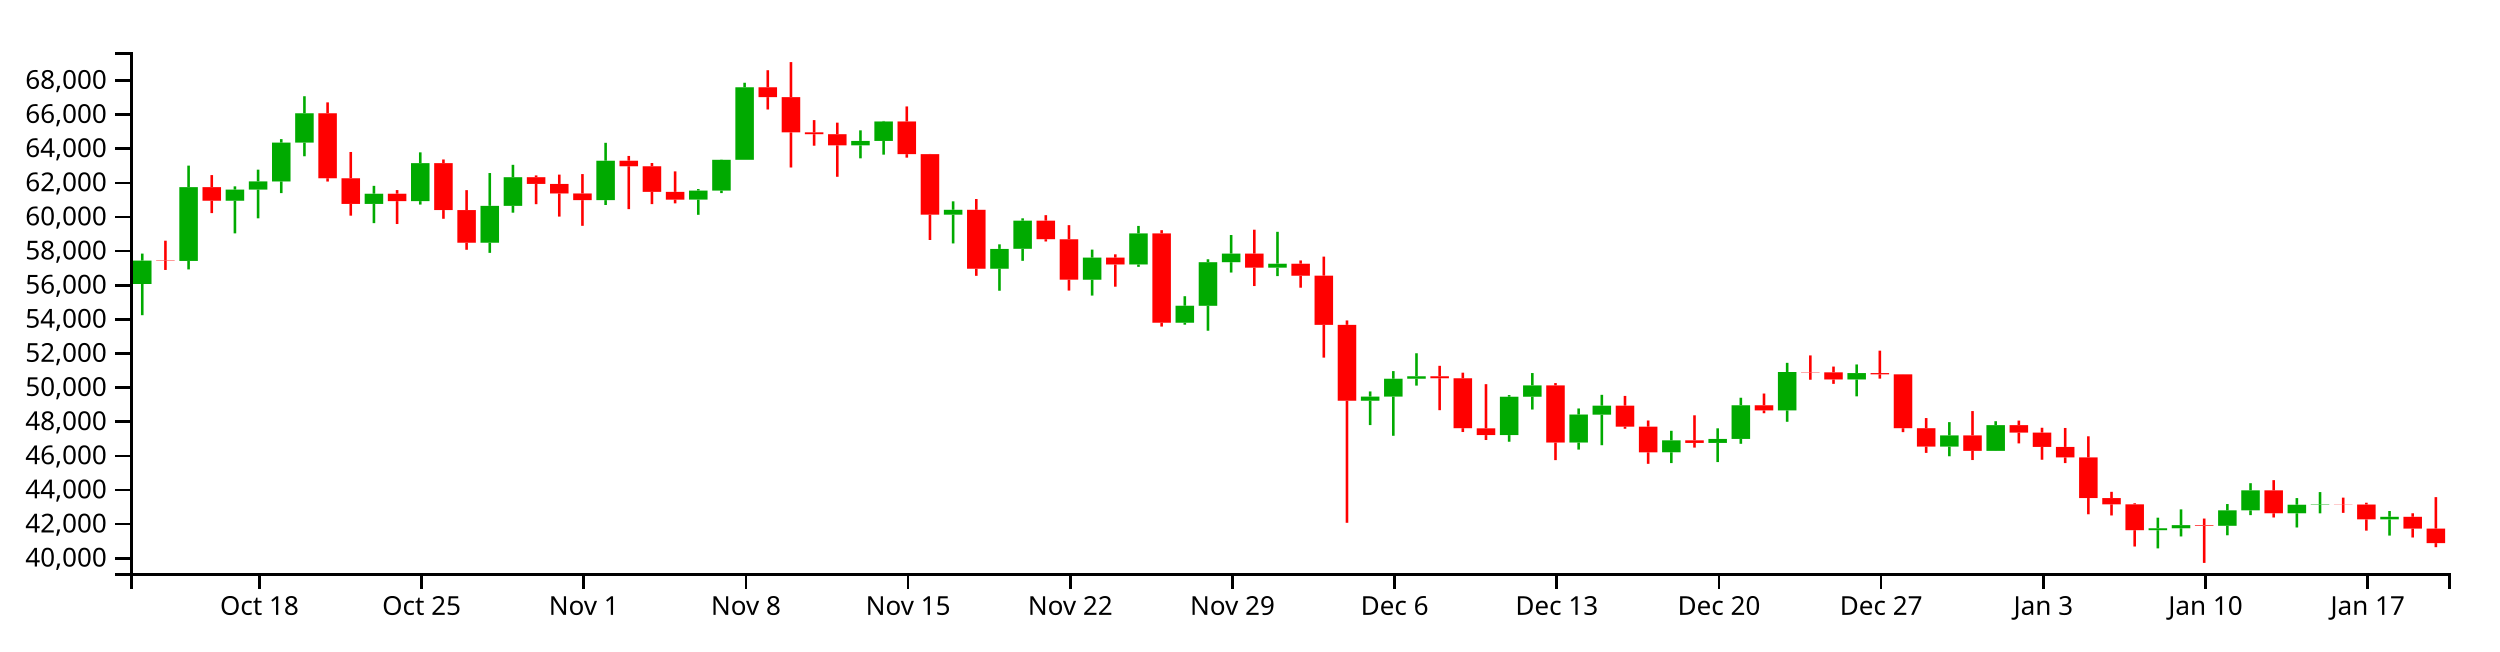
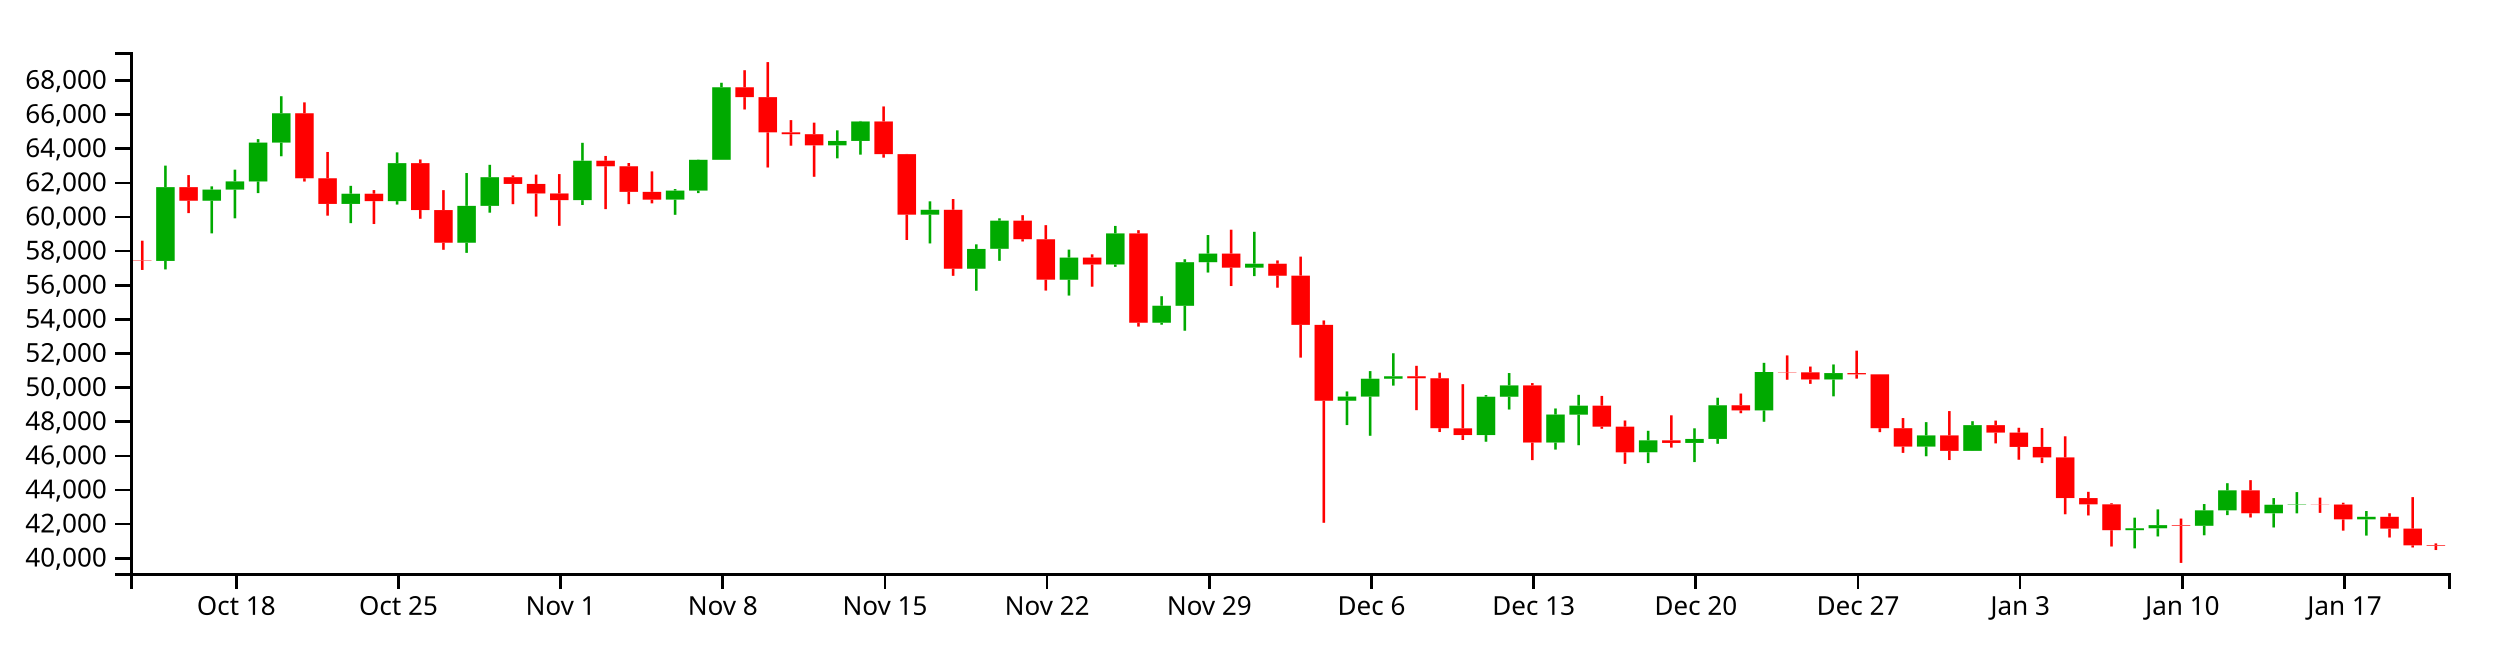
<svg xmlns="http://www.w3.org/2000/svg" version="1.1" width="960" height="250">
  <g transform="translate(50,20)">
    <style>.axis path,.axis line{fill:none;stroke:#000;shape-rendering:crispEdges;}path.candle{stroke:#000000;}path.candle.body{stroke-width:0;}path.candle.up{fill:#00AA00;stroke:#00AA00;}path.candle.down{fill:#FF0000;stroke:#FF0000;}</style>
    <g class="candlestick">
      <g class="data">
-         <path class="candle body up" d="M 1.068 89.045 l 7.117 0 L 8.185 80.068 l -7.117 0 L 1.068 89.045 M 18.86 80.193 l 7.117 0 L 25.978 51.858 l -7.117 0 L 18.86 80.193 M 36.653 57.079 l 7.117 0 L 43.77 52.802 l -7.117 0 L 36.653 57.079 M 45.55 52.802 l 7.117 0 L 52.667 49.647 l -7.117 0 L 45.55 52.802 M 54.446 49.675 l 7.117 0 L 61.563 34.769 l -7.117 0 L 54.446 49.675 M 63.343 34.769 l 7.117 0 L 70.46 23.494 l -7.117 0 L 63.343 34.769 M 90.032 58.307 l 7.117 0 L 97.149 54.385 l -7.117 0 L 90.032 58.307 M 107.825 57.232 l 7.117 0 L 114.942 42.643 l -7.117 0 L 107.825 57.232 M 134.514 73.212 l 7.117 0 L 141.631 59.043 l -7.117 0 L 134.514 73.212 M 143.411 59.043 l 7.117 0 L 150.528 48.049 l -7.117 0 L 143.411 59.043 M 178.996 56.846 l 7.117 0 L 186.114 41.718 l -7.117 0 L 178.996 56.846 M 214.582 56.656 l 7.117 0 L 221.699 53.18 l -7.117 0 L 214.582 56.656 M 223.479 53.18 l 7.117 0 L 230.596 41.367 l -7.117 0 L 223.479 53.18 M 232.375 41.367 l 7.117 0 L 239.492 13.505 l -7.117 0 L 232.375 41.367 M 276.857 35.806 l 7.117 0 L 283.974 34.117 l -7.117 0 L 276.857 35.806 M 285.754 34.117 l 7.117 0 L 292.871 26.654 l -7.117 0 L 285.754 34.117 M 312.443 62.43 l 7.117 0 L 319.56 60.556 l -7.117 0 L 312.443 62.43 M 330.236 83.183 l 7.117 0 L 337.353 75.578 l -7.117 0 L 330.236 83.183 M 339.132 75.546 l 7.117 0 L 346.25 64.733 l -7.117 0 L 339.132 75.546 M 365.822 87.427 l 7.117 0 L 372.939 78.926 l -7.117 0 L 365.822 87.427 M 383.615 81.567 l 7.117 0 L 390.732 69.628 l -7.117 0 L 383.615 81.567 M 401.407 103.94 l 7.117 0 L 408.525 97.405 l -7.117 0 L 401.407 103.94 M 410.304 97.435 l 7.117 0 L 417.421 80.672 l -7.117 0 L 410.304 97.435 M 419.2 80.672 l 7.117 0 L 426.317 77.387 l -7.117 0 L 419.2 80.672 M 436.993 82.797 l 7.117 0 L 444.11 81.267 l -7.117 0 L 436.993 82.797 M 472.579 133.892 l 7.117 0 L 479.696 132.294 l -7.117 0 L 472.579 133.892 M 481.475 132.294 l 7.117 0 L 488.593 125.443 l -7.117 0 L 481.475 132.294 M 490.372 125.443 l 7.117 0 L 497.489 124.479 l -7.117 0 L 490.372 125.443 M 525.958 147.074 l 7.117 0 L 533.075 132.335 l -7.117 0 L 525.958 147.074 M 534.854 132.335 l 7.117 0 L 541.971 127.985 l -7.117 0 L 534.854 132.335 M 552.647 149.943 l 7.117 0 L 559.764 139.194 l -7.117 0 L 552.647 149.943 M 561.543 139.235 l 7.117 0 L 568.661 135.775 l -7.117 0 L 561.543 139.235 M 588.233 153.67 l 7.117 0 L 595.35 149.08 l -7.117 0 L 588.233 153.67 M 606.026 150.084 l 7.117 0 L 613.143 148.557 l -7.117 0 L 606.026 150.084 M 614.922 148.557 l 7.117 0 L 622.039 135.612 l -7.117 0 L 614.922 148.557 M 632.715 137.589 l 7.117 0 L 639.832 122.842 l -7.117 0 L 632.715 137.589 M 659.404 125.72 l 7.117 0 L 666.521 123.257 l -7.117 0 L 659.404 125.72 M 694.99 151.503 l 7.117 0 L 702.107 147.203 l -7.117 0 L 694.99 151.503 M 712.783 153.126 l 7.117 0 L 719.9 143.26 l -7.117 0 L 712.783 153.126 M 775.058 183.597 l 7.117 0 L 782.175 182.855 l -7.117 0 L 775.058 183.597 M 783.954 182.855 l 7.117 0 L 791.072 181.643 l -7.117 0 L 783.954 182.855 M 801.747 181.919 l 7.117 0 L 808.864 175.978 l -7.117 0 L 801.747 181.919 M 810.644 175.978 l 7.117 0 L 817.761 168.289 l -7.117 0 L 810.644 175.978 M 828.437 177.098 l 7.117 0 L 835.554 173.811 l -7.117 0 L 828.437 177.098 M 837.333 173.811 l 7.117 0 L 844.45 173.652 l -7.117 0 L 837.333 173.811 M 864.022 179.435 l 7.117 0 L 871.14 178.449 l -7.117 0 L 864.022 179.435" />
-         <path class="candle body down" d="M 9.964 80.043 l 7.117 0 L 17.081 80.193 l -7.117 0 L 9.964 80.043 M 27.757 51.858 l 7.117 0 L 34.874 57.079 l -7.117 0 L 27.757 51.858 M 72.239 23.494 l 7.117 0 L 79.356 48.446 l -7.117 0 L 72.239 23.494 M 81.136 48.446 l 7.117 0 L 88.253 58.307 l -7.117 0 L 81.136 48.446 M 98.928 54.385 l 7.117 0 L 106.046 57.232 l -7.117 0 L 98.928 54.385 M 116.721 42.643 l 7.117 0 L 123.838 60.662 l -7.117 0 L 116.721 42.643 M 125.618 60.662 l 7.117 0 L 132.735 73.212 l -7.117 0 L 125.618 60.662 M 152.307 48.049 l 7.117 0 L 159.424 50.634 l -7.117 0 L 152.307 48.049 M 161.204 50.634 l 7.117 0 L 168.321 54.3 l -7.117 0 L 161.204 50.634 M 170.1 54.3 l 7.117 0 L 177.217 56.846 l -7.117 0 L 170.1 54.3 M 187.893 41.714 l 7.117 0 L 195.01 43.838 l -7.117 0 L 187.893 41.714 M 196.789 43.838 l 7.117 0 L 203.906 53.676 l -7.117 0 L 196.789 43.838 M 205.686 53.676 l 7.117 0 L 212.803 56.676 l -7.117 0 L 205.686 53.676 M 241.271 13.505 l 7.117 0 L 248.389 17.294 l -7.117 0 L 241.271 13.505 M 250.168 17.293 l 7.117 0 L 257.285 30.825 l -7.117 0 L 250.168 17.293 M 259.064 30.825 l 7.117 0 L 266.182 31.534 l -7.117 0 L 259.064 30.825 M 267.961 31.534 l 7.117 0 L 275.078 35.806 l -7.117 0 L 267.961 31.534 M 294.65 26.654 l 7.117 0 L 301.767 39.184 l -7.117 0 L 294.65 26.654 M 303.547 39.184 l 7.117 0 L 310.664 62.43 l -7.117 0 L 303.547 39.184 M 321.339 60.557 l 7.117 0 L 328.457 83.183 l -7.117 0 L 321.339 60.557 M 348.029 64.733 l 7.117 0 L 355.146 71.845 l -7.117 0 L 348.029 64.733 M 356.925 71.873 l 7.117 0 L 364.042 87.405 l -7.117 0 L 356.925 71.873 M 374.718 78.926 l 7.117 0 L 381.835 81.567 l -7.117 0 L 374.718 78.926 M 392.511 69.628 l 7.117 0 L 399.628 103.921 l -7.117 0 L 392.511 69.628 M 428.097 77.387 l 7.117 0 L 435.214 82.797 l -7.117 0 L 428.097 77.387 M 445.89 81.267 l 7.117 0 L 453.007 85.878 l -7.117 0 L 445.89 81.267 M 454.786 85.852 l 7.117 0 L 461.903 104.743 l -7.117 0 L 454.786 85.852 M 463.683 104.743 l 7.117 0 L 470.8 133.892 l -7.117 0 L 463.683 104.743 M 499.268 124.479 l 7.117 0 L 506.385 125.251 l -7.117 0 L 499.268 124.479 M 508.165 125.251 l 7.117 0 L 515.282 144.42 l -7.117 0 L 508.165 125.251 M 517.061 144.484 l 7.117 0 L 524.178 147.074 l -7.117 0 L 517.061 144.484 M 543.75 127.985 l 7.117 0 L 550.868 149.943 l -7.117 0 L 543.75 127.985 M 570.44 135.775 l 7.117 0 L 577.557 143.852 l -7.117 0 L 570.44 135.775 M 579.336 143.852 l 7.117 0 L 586.453 153.688 l -7.117 0 L 579.336 143.852 M 597.129 149.08 l 7.117 0 L 604.246 150.084 l -7.117 0 L 597.129 149.08 M 623.818 135.627 l 7.117 0 L 630.936 137.589 l -7.117 0 L 623.818 135.627 M 641.611 122.842 l 7.117 0 L 648.729 122.966 l -7.117 0 L 641.611 122.842 M 650.508 122.966 l 7.117 0 L 657.625 125.72 l -7.117 0 L 650.508 122.966 M 668.301 123.257 l 7.117 0 L 675.418 123.742 l -7.117 0 L 668.301 123.257 M 677.197 123.742 l 7.117 0 L 684.314 144.432 l -7.117 0 L 677.197 123.742 M 686.094 144.432 l 7.117 0 L 693.211 151.503 l -7.117 0 L 686.094 144.432 M 703.886 147.203 l 7.117 0 L 711.004 153.126 l -7.117 0 L 703.886 147.203 M 721.679 143.26 l 7.117 0 L 728.796 146.12 l -7.117 0 L 721.679 143.26 M 730.576 146.12 l 7.117 0 L 737.693 151.624 l -7.117 0 L 730.576 146.12 M 739.472 151.624 l 7.117 0 L 746.589 155.648 l -7.117 0 L 739.472 151.624 M 748.369 155.648 l 7.117 0 L 755.486 171.248 l -7.117 0 L 748.369 155.648 M 757.265 171.248 l 7.117 0 L 764.382 173.665 l -7.117 0 L 757.265 171.248 M 766.162 173.665 l 7.117 0 L 773.279 183.597 l -7.117 0 L 766.162 173.665 M 792.851 181.643 l 7.117 0 L 799.968 181.919 l -7.117 0 L 792.851 181.643 M 819.54 168.29 l 7.117 0 L 826.657 177.086 l -7.117 0 L 819.54 168.29 M 846.23 173.652 l 7.117 0 L 853.347 173.734 l -7.117 0 L 846.23 173.652 M 855.126 173.734 l 7.117 0 L 862.243 179.435 l -7.117 0 L 855.126 173.734 M 872.919 178.449 l 7.117 0 L 880.036 182.984 l -7.117 0 L 872.919 178.449 M 881.815 182.984 l 7.117 0 L 888.932 188.551 l -7.117 0 L 881.815 182.984" />
+         <path class="candle body up" d="M 9.964 80.193 l 7.117 0 L 17.081 51.858 l -7.117 0 L 9.964 80.193 M 27.757 57.079 l 7.117 0 L 34.874 52.802 l -7.117 0 L 27.757 57.079 M 36.653 52.802 l 7.117 0 L 43.77 49.647 l -7.117 0 L 36.653 52.802 M 45.55 49.675 l 7.117 0 L 52.667 34.769 l -7.117 0 L 45.55 49.675 M 54.446 34.769 l 7.117 0 L 61.563 23.494 l -7.117 0 L 54.446 34.769 M 81.136 58.307 l 7.117 0 L 88.253 54.385 l -7.117 0 L 81.136 58.307 M 98.928 57.232 l 7.117 0 L 106.046 42.643 l -7.117 0 L 98.928 57.232 M 125.618 73.212 l 7.117 0 L 132.735 59.043 l -7.117 0 L 125.618 73.212 M 134.514 59.043 l 7.117 0 L 141.631 48.049 l -7.117 0 L 134.514 59.043 M 170.1 56.846 l 7.117 0 L 177.217 41.718 l -7.117 0 L 170.1 56.846 M 205.686 56.656 l 7.117 0 L 212.803 53.18 l -7.117 0 L 205.686 56.656 M 214.582 53.18 l 7.117 0 L 221.699 41.367 l -7.117 0 L 214.582 53.18 M 223.479 41.367 l 7.117 0 L 230.596 13.505 l -7.117 0 L 223.479 41.367 M 267.961 35.806 l 7.117 0 L 275.078 34.117 l -7.117 0 L 267.961 35.806 M 276.857 34.117 l 7.117 0 L 283.974 26.654 l -7.117 0 L 276.857 34.117 M 303.547 62.43 l 7.117 0 L 310.664 60.556 l -7.117 0 L 303.547 62.43 M 321.339 83.183 l 7.117 0 L 328.457 75.578 l -7.117 0 L 321.339 83.183 M 330.236 75.546 l 7.117 0 L 337.353 64.733 l -7.117 0 L 330.236 75.546 M 356.925 87.427 l 7.117 0 L 364.042 78.926 l -7.117 0 L 356.925 87.427 M 374.718 81.567 l 7.117 0 L 381.835 69.628 l -7.117 0 L 374.718 81.567 M 392.511 103.94 l 7.117 0 L 399.628 97.405 l -7.117 0 L 392.511 103.94 M 401.407 97.435 l 7.117 0 L 408.525 80.672 l -7.117 0 L 401.407 97.435 M 410.304 80.672 l 7.117 0 L 417.421 77.387 l -7.117 0 L 410.304 80.672 M 428.097 82.797 l 7.117 0 L 435.214 81.267 l -7.117 0 L 428.097 82.797 M 463.683 133.892 l 7.117 0 L 470.8 132.294 l -7.117 0 L 463.683 133.892 M 472.579 132.294 l 7.117 0 L 479.696 125.443 l -7.117 0 L 472.579 132.294 M 481.475 125.443 l 7.117 0 L 488.593 124.479 l -7.117 0 L 481.475 125.443 M 517.061 147.074 l 7.117 0 L 524.178 132.335 l -7.117 0 L 517.061 147.074 M 525.958 132.335 l 7.117 0 L 533.075 127.985 l -7.117 0 L 525.958 132.335 M 543.75 149.943 l 7.117 0 L 550.868 139.194 l -7.117 0 L 543.75 149.943 M 552.647 139.235 l 7.117 0 L 559.764 135.775 l -7.117 0 L 552.647 139.235 M 579.336 153.67 l 7.117 0 L 586.453 149.08 l -7.117 0 L 579.336 153.67 M 597.129 150.084 l 7.117 0 L 604.246 148.557 l -7.117 0 L 597.129 150.084 M 606.026 148.557 l 7.117 0 L 613.143 135.612 l -7.117 0 L 606.026 148.557 M 623.818 137.589 l 7.117 0 L 630.936 122.842 l -7.117 0 L 623.818 137.589 M 650.508 125.72 l 7.117 0 L 657.625 123.257 l -7.117 0 L 650.508 125.72 M 686.094 151.503 l 7.117 0 L 693.211 147.203 l -7.117 0 L 686.094 151.503 M 703.886 153.126 l 7.117 0 L 711.004 143.26 l -7.117 0 L 703.886 153.126 M 766.162 183.597 l 7.117 0 L 773.279 182.855 l -7.117 0 L 766.162 183.597 M 775.058 182.855 l 7.117 0 L 782.175 181.643 l -7.117 0 L 775.058 182.855 M 792.851 181.919 l 7.117 0 L 799.968 175.978 l -7.117 0 L 792.851 181.919 M 801.747 175.978 l 7.117 0 L 808.864 168.289 l -7.117 0 L 801.747 175.978 M 819.54 177.098 l 7.117 0 L 826.657 173.811 l -7.117 0 L 819.54 177.098 M 828.437 173.811 l 7.117 0 L 835.554 173.652 l -7.117 0 L 828.437 173.811 M 855.126 179.435 l 7.117 0 L 862.243 178.449 l -7.117 0 L 855.126 179.435" />
+         <path class="candle body down" d="M 1.068 80.043 l 7.117 0 L 8.185 80.193 l -7.117 0 L 1.068 80.043 M 18.86 51.858 l 7.117 0 L 25.978 57.079 l -7.117 0 L 18.86 51.858 M 63.343 23.494 l 7.117 0 L 70.46 48.446 l -7.117 0 L 63.343 23.494 M 72.239 48.446 l 7.117 0 L 79.356 58.307 l -7.117 0 L 72.239 48.446 M 90.032 54.385 l 7.117 0 L 97.149 57.232 l -7.117 0 L 90.032 54.385 M 107.825 42.643 l 7.117 0 L 114.942 60.662 l -7.117 0 L 107.825 42.643 M 116.721 60.662 l 7.117 0 L 123.838 73.212 l -7.117 0 L 116.721 60.662 M 143.411 48.049 l 7.117 0 L 150.528 50.634 l -7.117 0 L 143.411 48.049 M 152.307 50.634 l 7.117 0 L 159.424 54.3 l -7.117 0 L 152.307 50.634 M 161.204 54.3 l 7.117 0 L 168.321 56.846 l -7.117 0 L 161.204 54.3 M 178.996 41.714 l 7.117 0 L 186.114 43.838 l -7.117 0 L 178.996 41.714 M 187.893 43.838 l 7.117 0 L 195.01 53.676 l -7.117 0 L 187.893 43.838 M 196.789 53.676 l 7.117 0 L 203.906 56.676 l -7.117 0 L 196.789 53.676 M 232.375 13.505 l 7.117 0 L 239.492 17.294 l -7.117 0 L 232.375 13.505 M 241.271 17.293 l 7.117 0 L 248.389 30.825 l -7.117 0 L 241.271 17.293 M 250.168 30.825 l 7.117 0 L 257.285 31.534 l -7.117 0 L 250.168 30.825 M 259.064 31.534 l 7.117 0 L 266.182 35.806 l -7.117 0 L 259.064 31.534 M 285.754 26.654 l 7.117 0 L 292.871 39.184 l -7.117 0 L 285.754 26.654 M 294.65 39.184 l 7.117 0 L 301.767 62.43 l -7.117 0 L 294.65 39.184 M 312.443 60.557 l 7.117 0 L 319.56 83.183 l -7.117 0 L 312.443 60.557 M 339.132 64.733 l 7.117 0 L 346.25 71.845 l -7.117 0 L 339.132 64.733 M 348.029 71.873 l 7.117 0 L 355.146 87.405 l -7.117 0 L 348.029 71.873 M 365.822 78.926 l 7.117 0 L 372.939 81.567 l -7.117 0 L 365.822 78.926 M 383.615 69.628 l 7.117 0 L 390.732 103.921 l -7.117 0 L 383.615 69.628 M 419.2 77.387 l 7.117 0 L 426.317 82.797 l -7.117 0 L 419.2 77.387 M 436.993 81.267 l 7.117 0 L 444.11 85.878 l -7.117 0 L 436.993 81.267 M 445.89 85.852 l 7.117 0 L 453.007 104.743 l -7.117 0 L 445.89 85.852 M 454.786 104.743 l 7.117 0 L 461.903 133.892 l -7.117 0 L 454.786 104.743 M 490.372 124.479 l 7.117 0 L 497.489 125.251 l -7.117 0 L 490.372 124.479 M 499.268 125.251 l 7.117 0 L 506.385 144.42 l -7.117 0 L 499.268 125.251 M 508.165 144.484 l 7.117 0 L 515.282 147.074 l -7.117 0 L 508.165 144.484 M 534.854 127.985 l 7.117 0 L 541.971 149.943 l -7.117 0 L 534.854 127.985 M 561.543 135.775 l 7.117 0 L 568.661 143.852 l -7.117 0 L 561.543 135.775 M 570.44 143.852 l 7.117 0 L 577.557 153.688 l -7.117 0 L 570.44 143.852 M 588.233 149.08 l 7.117 0 L 595.35 150.084 l -7.117 0 L 588.233 149.08 M 614.922 135.627 l 7.117 0 L 622.039 137.589 l -7.117 0 L 614.922 135.627 M 632.715 122.842 l 7.117 0 L 639.832 122.966 l -7.117 0 L 632.715 122.842 M 641.611 122.966 l 7.117 0 L 648.729 125.72 l -7.117 0 L 641.611 122.966 M 659.404 123.257 l 7.117 0 L 666.521 123.742 l -7.117 0 L 659.404 123.257 M 668.301 123.742 l 7.117 0 L 675.418 144.432 l -7.117 0 L 668.301 123.742 M 677.197 144.432 l 7.117 0 L 684.314 151.503 l -7.117 0 L 677.197 144.432 M 694.99 147.203 l 7.117 0 L 702.107 153.126 l -7.117 0 L 694.99 147.203 M 712.783 143.26 l 7.117 0 L 719.9 146.12 l -7.117 0 L 712.783 143.26 M 721.679 146.12 l 7.117 0 L 728.796 151.624 l -7.117 0 L 721.679 146.12 M 730.576 151.624 l 7.117 0 L 737.693 155.648 l -7.117 0 L 730.576 151.624 M 739.472 155.648 l 7.117 0 L 746.589 171.248 l -7.117 0 L 739.472 155.648 M 748.369 171.248 l 7.117 0 L 755.486 173.665 l -7.117 0 L 748.369 171.248 M 757.265 173.665 l 7.117 0 L 764.382 183.597 l -7.117 0 L 757.265 173.665 M 783.954 181.643 l 7.117 0 L 791.072 181.919 l -7.117 0 L 783.954 181.643 M 810.644 168.29 l 7.117 0 L 817.761 177.086 l -7.117 0 L 810.644 168.29 M 837.333 173.652 l 7.117 0 L 844.45 173.734 l -7.117 0 L 837.333 173.652 M 846.23 173.734 l 7.117 0 L 853.347 179.435 l -7.117 0 L 846.23 173.734 M 864.022 178.449 l 7.117 0 L 871.14 182.984 l -7.117 0 L 864.022 178.449 M 872.919 182.984 l 7.117 0 L 880.036 189.399 l -7.117 0 L 872.919 182.984 M 881.815 189.399 l 7.117 0 L 888.932 189.672 l -7.117 0 L 881.815 189.399" />
        <path class="candle body equal" />
-         <path class="candle wick up" d="M 4.626 77.382 L 4.626 80.068 M 4.626 89.045 L 4.626 101.034 M 22.419 43.598 L 22.419 51.858 M 22.419 80.193 L 22.419 83.456 M 40.212 51.557 L 40.212 52.802 M 40.212 57.079 L 40.212 69.611 M 49.108 45.153 L 49.108 49.647 M 49.108 52.802 L 49.108 63.835 M 58.005 33.423 L 58.005 34.769 M 58.005 49.675 L 58.005 54.153 M 66.901 16.951 L 66.901 23.494 M 66.901 34.769 L 66.901 40.005 M 93.591 51.365 L 93.591 54.385 M 93.591 58.307 L 93.591 65.685 M 111.383 38.503 L 111.383 42.643 M 111.383 57.232 L 111.383 58.557 M 138.073 46.442 L 138.073 59.043 M 138.073 73.212 L 138.073 77.1 M 146.969 43.291 L 146.969 48.049 M 146.969 59.043 L 146.969 61.671 M 182.555 34.838 L 182.555 41.718 M 182.555 56.846 L 182.555 58.723 M 218.141 52.591 L 218.141 53.18 M 218.141 56.656 L 218.141 62.489 M 227.037 41.283 L 227.037 41.367 M 227.037 53.18 L 227.037 54.149 M 235.934 11.781 L 235.934 13.505 M 235.934 41.367 L 235.934 41.367 M 280.416 30.055 L 280.416 34.117 M 280.416 35.806 L 280.416 40.799 M 289.312 26.448 L 289.312 26.654 M 289.312 34.117 L 289.312 39.384 M 316.002 57.311 L 316.002 60.556 M 316.002 62.43 L 316.002 73.477 M 333.794 73.824 L 333.794 75.578 M 333.794 83.183 L 333.794 91.646 M 342.691 63.832 L 342.691 64.733 M 342.691 75.546 L 342.691 80.16 M 369.38 75.855 L 369.38 78.926 M 369.38 87.427 L 369.38 93.5 M 387.173 66.755 L 387.173 69.628 M 387.173 81.567 L 387.173 82.473 M 404.966 93.743 L 404.966 97.405 M 404.966 103.94 L 404.966 104.685 M 413.862 79.557 L 413.862 80.672 M 413.862 97.435 L 413.862 107 M 422.759 70.247 L 422.759 77.387 M 422.759 80.672 L 422.759 84.657 M 440.552 69.017 L 440.552 81.267 M 440.552 82.797 L 440.552 86.024 M 476.138 130.31 L 476.138 132.294 M 476.138 133.892 L 476.138 143.23 M 485.034 122.5 L 485.034 125.443 M 485.034 132.294 L 485.034 147.34 M 493.93 115.651 L 493.93 124.479 M 493.93 125.443 L 493.93 128.078 M 529.516 131.708 L 529.516 132.335 M 529.516 147.074 L 529.516 149.627 M 538.413 123.247 L 538.413 127.985 M 538.413 132.335 L 538.413 137.262 M 556.206 136.854 L 556.206 139.194 M 556.206 149.943 L 556.206 152.647 M 565.102 131.614 L 565.102 135.775 M 565.102 139.235 L 565.102 150.963 M 591.791 145.424 L 591.791 149.08 M 591.791 153.67 L 591.791 157.823 M 609.584 144.473 L 609.584 148.557 M 609.584 150.084 L 609.584 157.438 M 618.481 132.735 L 618.481 135.612 M 618.481 148.557 L 618.481 150.419 M 636.273 119.329 L 636.273 122.842 M 636.273 137.589 L 636.273 141.964 M 662.963 119.952 L 662.963 123.257 M 662.963 125.72 L 662.963 132.191 M 698.549 142.098 L 698.549 147.203 M 698.549 151.503 L 698.549 155.202 M 716.341 141.74 L 716.341 143.26 M 716.341 153.126 L 716.341 153.182 M 778.617 178.79 L 778.617 182.855 M 778.617 183.597 L 778.617 190.578 M 787.513 175.601 L 787.513 181.643 M 787.513 182.855 L 787.513 185.998 M 805.306 173.549 L 805.306 175.978 M 805.306 181.919 L 805.306 185.546 M 814.202 165.542 L 814.202 168.289 M 814.202 175.978 L 814.202 177.808 M 831.995 171.263 L 831.995 173.811 M 831.995 177.098 L 831.995 182.552 M 840.892 168.962 L 840.892 173.652 M 840.892 173.811 L 840.892 177.12 M 867.581 176.229 L 867.581 178.449 M 867.581 179.435 L 867.581 185.67" style="stroke-width: 1px;" />
-         <path class="candle wick down" d="M 13.523 72.431 L 13.523 80.043 M 13.523 80.193 L 13.523 83.665 M 31.315 47.232 L 31.315 51.858 M 31.315 57.079 L 31.315 61.833 M 75.798 19.311 L 75.798 23.494 M 75.798 48.446 L 75.798 49.712 M 84.694 38.361 L 84.694 48.446 M 84.694 58.307 L 84.694 62.816 M 102.487 52.988 L 102.487 54.385 M 102.487 57.232 L 102.487 66.023 M 120.28 41.237 L 120.28 42.643 M 120.28 60.662 L 120.28 64.012 M 129.176 53.014 L 129.176 60.662 M 129.176 73.212 L 129.176 75.921 M 155.866 47.358 L 155.866 48.049 M 155.866 50.634 L 155.866 58.406 M 164.762 47.056 L 164.762 50.634 M 164.762 54.3 L 164.762 63.174 M 173.659 46.844 L 173.659 54.3 M 173.659 56.846 L 173.659 66.715 M 191.451 39.883 L 191.451 41.714 M 191.451 43.838 L 191.451 60.308 M 200.348 42.594 L 200.348 43.838 M 200.348 53.676 L 200.348 58.38 M 209.244 45.808 L 209.244 53.676 M 209.244 56.676 L 209.244 58.092 M 244.83 6.963 L 244.83 13.505 M 244.83 17.294 L 244.83 22.046 M 253.727 3.846 L 253.727 17.293 M 253.727 30.825 L 253.727 44.32 M 262.623 26.123 L 262.623 30.825 M 262.623 31.534 L 262.623 35.952 M 271.519 27.102 L 271.519 31.534 M 271.519 35.806 L 271.519 47.89 M 298.209 20.87 L 298.209 26.654 M 298.209 39.184 L 298.209 40.539 M 307.105 39.115 L 307.105 39.184 M 307.105 62.43 L 307.105 72.159 M 324.898 56.421 L 324.898 60.557 M 324.898 83.183 L 324.898 85.918 M 351.587 62.621 L 351.587 64.733 M 351.587 71.845 L 351.587 72.732 M 360.484 66.459 L 360.484 71.873 M 360.484 87.405 L 360.484 91.58 M 378.277 77.657 L 378.277 78.926 M 378.277 81.567 L 378.277 90.093 M 396.07 68.386 L 396.07 69.628 M 396.07 103.921 L 396.07 105.406 M 431.655 68.209 L 431.655 77.387 M 431.655 82.797 L 431.655 89.84 M 449.448 80.013 L 449.448 81.267 M 449.448 85.878 L 449.448 90.481 M 458.345 78.541 L 458.345 85.852 M 458.345 104.743 L 458.345 117.331 M 467.241 103.053 L 467.241 104.743 M 467.241 133.892 L 467.241 180.754 M 502.827 120.476 L 502.827 124.479 M 502.827 125.251 L 502.827 137.511 M 511.723 123.111 L 511.723 125.251 M 511.723 144.42 L 511.723 145.898 M 520.62 127.519 L 520.62 144.484 M 520.62 147.074 L 520.62 148.965 M 547.309 127.094 L 547.309 127.985 M 547.309 149.943 L 547.309 156.691 M 573.998 132.031 L 573.998 135.775 M 573.998 143.852 L 573.998 144.647 M 582.895 141.469 L 582.895 143.852 M 582.895 153.688 L 582.895 158.112 M 600.688 139.477 L 600.688 149.08 M 600.688 150.084 L 600.688 151.881 M 627.377 131.116 L 627.377 135.627 M 627.377 137.589 L 627.377 138.679 M 645.17 116.479 L 645.17 122.842 M 645.17 122.966 L 645.17 125.819 M 654.066 120.762 L 654.066 122.966 M 654.066 125.72 L 654.066 127.406 M 671.859 114.657 L 671.859 123.257 M 671.859 123.742 L 671.859 125.396 M 680.756 123.725 L 680.756 123.742 M 680.756 144.432 L 680.756 145.944 M 689.652 140.532 L 689.652 144.432 M 689.652 151.503 L 689.652 153.912 M 707.445 137.85 L 707.445 147.203 M 707.445 153.126 L 707.445 156.657 M 725.238 141.508 L 725.238 143.26 M 725.238 146.12 L 725.238 150.262 M 734.134 144.26 L 734.134 146.12 M 734.134 151.624 L 734.134 156.539 M 743.031 144.342 L 743.031 151.624 M 743.031 155.648 L 743.031 157.823 M 751.927 147.536 L 751.927 155.648 M 751.927 171.248 L 751.927 177.48 M 760.824 168.857 L 760.824 171.248 M 760.824 173.665 L 760.824 177.935 M 769.72 173.248 L 769.72 173.665 M 769.72 183.597 L 769.72 189.864 M 796.409 179.128 L 796.409 181.643 M 796.409 181.919 L 796.409 196.154 M 823.099 164.376 L 823.099 168.29 M 823.099 177.086 L 823.099 178.717 M 849.788 171.092 L 849.788 173.652 M 849.788 173.734 L 849.788 176.944 M 858.685 173.05 L 858.685 173.734 M 858.685 179.435 L 858.685 183.767 M 876.477 177.093 L 876.477 178.449 M 876.477 182.984 L 876.477 186.4 M 885.374 170.895 L 885.374 182.984 M 885.374 188.551 L 885.374 190.119" style="stroke-width: 1px;" />
+         <path class="candle wick up" d="M 13.523 43.598 L 13.523 51.858 M 13.523 80.193 L 13.523 83.456 M 31.315 51.557 L 31.315 52.802 M 31.315 57.079 L 31.315 69.611 M 40.212 45.153 L 40.212 49.647 M 40.212 52.802 L 40.212 63.835 M 49.108 33.423 L 49.108 34.769 M 49.108 49.675 L 49.108 54.153 M 58.005 16.951 L 58.005 23.494 M 58.005 34.769 L 58.005 40.005 M 84.694 51.365 L 84.694 54.385 M 84.694 58.307 L 84.694 65.685 M 102.487 38.503 L 102.487 42.643 M 102.487 57.232 L 102.487 58.557 M 129.176 46.442 L 129.176 59.043 M 129.176 73.212 L 129.176 77.1 M 138.073 43.291 L 138.073 48.049 M 138.073 59.043 L 138.073 61.671 M 173.659 34.838 L 173.659 41.718 M 173.659 56.846 L 173.659 58.723 M 209.244 52.591 L 209.244 53.18 M 209.244 56.656 L 209.244 62.489 M 218.141 41.283 L 218.141 41.367 M 218.141 53.18 L 218.141 54.149 M 227.037 11.781 L 227.037 13.505 M 227.037 41.367 L 227.037 41.367 M 271.519 30.055 L 271.519 34.117 M 271.519 35.806 L 271.519 40.799 M 280.416 26.448 L 280.416 26.654 M 280.416 34.117 L 280.416 39.384 M 307.105 57.311 L 307.105 60.556 M 307.105 62.43 L 307.105 73.477 M 324.898 73.824 L 324.898 75.578 M 324.898 83.183 L 324.898 91.646 M 333.794 63.832 L 333.794 64.733 M 333.794 75.546 L 333.794 80.16 M 360.484 75.855 L 360.484 78.926 M 360.484 87.427 L 360.484 93.5 M 378.277 66.755 L 378.277 69.628 M 378.277 81.567 L 378.277 82.473 M 396.07 93.743 L 396.07 97.405 M 396.07 103.94 L 396.07 104.685 M 404.966 79.557 L 404.966 80.672 M 404.966 97.435 L 404.966 107 M 413.862 70.247 L 413.862 77.387 M 413.862 80.672 L 413.862 84.657 M 431.655 69.017 L 431.655 81.267 M 431.655 82.797 L 431.655 86.024 M 467.241 130.31 L 467.241 132.294 M 467.241 133.892 L 467.241 143.23 M 476.138 122.5 L 476.138 125.443 M 476.138 132.294 L 476.138 147.34 M 485.034 115.651 L 485.034 124.479 M 485.034 125.443 L 485.034 128.078 M 520.62 131.708 L 520.62 132.335 M 520.62 147.074 L 520.62 149.627 M 529.516 123.247 L 529.516 127.985 M 529.516 132.335 L 529.516 137.262 M 547.309 136.854 L 547.309 139.194 M 547.309 149.943 L 547.309 152.647 M 556.206 131.614 L 556.206 135.775 M 556.206 139.235 L 556.206 150.963 M 582.895 145.424 L 582.895 149.08 M 582.895 153.67 L 582.895 157.823 M 600.688 144.473 L 600.688 148.557 M 600.688 150.084 L 600.688 157.438 M 609.584 132.735 L 609.584 135.612 M 609.584 148.557 L 609.584 150.419 M 627.377 119.329 L 627.377 122.842 M 627.377 137.589 L 627.377 141.964 M 654.066 119.952 L 654.066 123.257 M 654.066 125.72 L 654.066 132.191 M 689.652 142.098 L 689.652 147.203 M 689.652 151.503 L 689.652 155.202 M 707.445 141.74 L 707.445 143.26 M 707.445 153.126 L 707.445 153.182 M 769.72 178.79 L 769.72 182.855 M 769.72 183.597 L 769.72 190.578 M 778.617 175.601 L 778.617 181.643 M 778.617 182.855 L 778.617 185.998 M 796.409 173.549 L 796.409 175.978 M 796.409 181.919 L 796.409 185.546 M 805.306 165.542 L 805.306 168.289 M 805.306 175.978 L 805.306 177.808 M 823.099 171.263 L 823.099 173.811 M 823.099 177.098 L 823.099 182.552 M 831.995 168.962 L 831.995 173.652 M 831.995 173.811 L 831.995 177.12 M 858.685 176.229 L 858.685 178.449 M 858.685 179.435 L 858.685 185.67" style="stroke-width: 1px;" />
+         <path class="candle wick down" d="M 4.626 72.431 L 4.626 80.043 M 4.626 80.193 L 4.626 83.665 M 22.419 47.232 L 22.419 51.858 M 22.419 57.079 L 22.419 61.833 M 66.901 19.311 L 66.901 23.494 M 66.901 48.446 L 66.901 49.712 M 75.798 38.361 L 75.798 48.446 M 75.798 58.307 L 75.798 62.816 M 93.591 52.988 L 93.591 54.385 M 93.591 57.232 L 93.591 66.023 M 111.383 41.237 L 111.383 42.643 M 111.383 60.662 L 111.383 64.012 M 120.28 53.014 L 120.28 60.662 M 120.28 73.212 L 120.28 75.921 M 146.969 47.358 L 146.969 48.049 M 146.969 50.634 L 146.969 58.406 M 155.866 47.056 L 155.866 50.634 M 155.866 54.3 L 155.866 63.174 M 164.762 46.844 L 164.762 54.3 M 164.762 56.846 L 164.762 66.715 M 182.555 39.883 L 182.555 41.714 M 182.555 43.838 L 182.555 60.308 M 191.451 42.594 L 191.451 43.838 M 191.451 53.676 L 191.451 58.38 M 200.348 45.808 L 200.348 53.676 M 200.348 56.676 L 200.348 58.092 M 235.934 6.963 L 235.934 13.505 M 235.934 17.294 L 235.934 22.046 M 244.83 3.846 L 244.83 17.293 M 244.83 30.825 L 244.83 44.32 M 253.727 26.123 L 253.727 30.825 M 253.727 31.534 L 253.727 35.952 M 262.623 27.102 L 262.623 31.534 M 262.623 35.806 L 262.623 47.89 M 289.312 20.87 L 289.312 26.654 M 289.312 39.184 L 289.312 40.539 M 298.209 39.115 L 298.209 39.184 M 298.209 62.43 L 298.209 72.159 M 316.002 56.421 L 316.002 60.557 M 316.002 83.183 L 316.002 85.918 M 342.691 62.621 L 342.691 64.733 M 342.691 71.845 L 342.691 72.732 M 351.587 66.459 L 351.587 71.873 M 351.587 87.405 L 351.587 91.58 M 369.38 77.657 L 369.38 78.926 M 369.38 81.567 L 369.38 90.093 M 387.173 68.386 L 387.173 69.628 M 387.173 103.921 L 387.173 105.406 M 422.759 68.209 L 422.759 77.387 M 422.759 82.797 L 422.759 89.84 M 440.552 80.013 L 440.552 81.267 M 440.552 85.878 L 440.552 90.481 M 449.448 78.541 L 449.448 85.852 M 449.448 104.743 L 449.448 117.331 M 458.345 103.053 L 458.345 104.743 M 458.345 133.892 L 458.345 180.754 M 493.93 120.476 L 493.93 124.479 M 493.93 125.251 L 493.93 137.511 M 502.827 123.111 L 502.827 125.251 M 502.827 144.42 L 502.827 145.898 M 511.723 127.519 L 511.723 144.484 M 511.723 147.074 L 511.723 148.965 M 538.413 127.094 L 538.413 127.985 M 538.413 149.943 L 538.413 156.691 M 565.102 132.031 L 565.102 135.775 M 565.102 143.852 L 565.102 144.647 M 573.998 141.469 L 573.998 143.852 M 573.998 153.688 L 573.998 158.112 M 591.791 139.477 L 591.791 149.08 M 591.791 150.084 L 591.791 151.881 M 618.481 131.116 L 618.481 135.627 M 618.481 137.589 L 618.481 138.679 M 636.273 116.479 L 636.273 122.842 M 636.273 122.966 L 636.273 125.819 M 645.17 120.762 L 645.17 122.966 M 645.17 125.72 L 645.17 127.406 M 662.963 114.657 L 662.963 123.257 M 662.963 123.742 L 662.963 125.396 M 671.859 123.725 L 671.859 123.742 M 671.859 144.432 L 671.859 145.944 M 680.756 140.532 L 680.756 144.432 M 680.756 151.503 L 680.756 153.912 M 698.549 137.85 L 698.549 147.203 M 698.549 153.126 L 698.549 156.657 M 716.341 141.508 L 716.341 143.26 M 716.341 146.12 L 716.341 150.262 M 725.238 144.26 L 725.238 146.12 M 725.238 151.624 L 725.238 156.539 M 734.134 144.342 L 734.134 151.624 M 734.134 155.648 L 734.134 157.823 M 743.031 147.536 L 743.031 155.648 M 743.031 171.248 L 743.031 177.48 M 751.927 168.857 L 751.927 171.248 M 751.927 173.665 L 751.927 177.935 M 760.824 173.248 L 760.824 173.665 M 760.824 183.597 L 760.824 189.864 M 787.513 179.128 L 787.513 181.643 M 787.513 181.919 L 787.513 196.154 M 814.202 164.376 L 814.202 168.29 M 814.202 177.086 L 814.202 178.717 M 840.892 171.092 L 840.892 173.652 M 840.892 173.734 L 840.892 176.944 M 849.788 173.05 L 849.788 173.734 M 849.788 179.435 L 849.788 183.767 M 867.581 177.093 L 867.581 178.449 M 867.581 182.984 L 867.581 186.4 M 876.477 170.895 L 876.477 182.984 M 876.477 189.399 L 876.477 190.235 M 885.374 188.662 L 885.374 189.399 M 885.374 189.672 L 885.374 191.213" style="stroke-width: 1px;" />
        <path class="candle wick equal" style="stroke-width: 1px;" />
      </g>
    </g>
    <g class="x axis" transform="translate(0,200)" fill="none" font-size="10" font-family="sans-serif" text-anchor="middle">
      <path class="domain" stroke="#000" d="M0.5,6V0.5H890.5V6" />
-       <g class="tick" opacity="1" transform="translate(49.10836,0)">
+       <g class="tick" opacity="1" transform="translate(40.21192,0)">
        <line stroke="#000" y2="6" x1="0.5" x2="0.5" />
        <text fill="#000" y="9" x="0.5" dy="0.71em">Oct 18</text>
      </g>
-       <g class="tick" opacity="1" transform="translate(111.3834,0)">
+       <g class="tick" opacity="1" transform="translate(102.487,0)">
        <line stroke="#000" y2="6" x1="0.5" x2="0.5" />
        <text fill="#000" y="9" x="0.5" dy="0.71em">Oct 25</text>
      </g>
-       <g class="tick" opacity="1" transform="translate(173.6585,0)">
+       <g class="tick" opacity="1" transform="translate(164.7621,0)">
        <line stroke="#000" y2="6" x1="0.5" x2="0.5" />
        <text fill="#000" y="9" x="0.5" dy="0.71em">Nov  1</text>
      </g>
-       <g class="tick" opacity="1" transform="translate(235.9336,0)">
+       <g class="tick" opacity="1" transform="translate(227.0372,0)">
        <line stroke="#000" y2="6" x1="0.5" x2="0.5" />
        <text fill="#000" y="9" x="0.5" dy="0.71em">Nov  8</text>
      </g>
-       <g class="tick" opacity="1" transform="translate(298.2087,0)">
+       <g class="tick" opacity="1" transform="translate(289.3123,0)">
        <line stroke="#000" y2="6" x1="0.5" x2="0.5" />
        <text fill="#000" y="9" x="0.5" dy="0.71em">Nov 15</text>
      </g>
-       <g class="tick" opacity="1" transform="translate(360.4838,0)">
+       <g class="tick" opacity="1" transform="translate(351.5874,0)">
        <line stroke="#000" y2="6" x1="0.5" x2="0.5" />
        <text fill="#000" y="9" x="0.5" dy="0.71em">Nov 22</text>
      </g>
-       <g class="tick" opacity="1" transform="translate(422.7589,0)">
+       <g class="tick" opacity="1" transform="translate(413.8625,0)">
        <line stroke="#000" y2="6" x1="0.5" x2="0.5" />
        <text fill="#000" y="9" x="0.5" dy="0.71em">Nov 29</text>
      </g>
-       <g class="tick" opacity="1" transform="translate(485.034,0)">
+       <g class="tick" opacity="1" transform="translate(476.1375,0)">
        <line stroke="#000" y2="6" x1="0.5" x2="0.5" />
        <text fill="#000" y="9" x="0.5" dy="0.71em">Dec  6</text>
      </g>
-       <g class="tick" opacity="1" transform="translate(547.3091,0)">
+       <g class="tick" opacity="1" transform="translate(538.4126,0)">
        <line stroke="#000" y2="6" x1="0.5" x2="0.5" />
        <text fill="#000" y="9" x="0.5" dy="0.71em">Dec 13</text>
      </g>
-       <g class="tick" opacity="1" transform="translate(609.5842,0)">
+       <g class="tick" opacity="1" transform="translate(600.6877,0)">
        <line stroke="#000" y2="6" x1="0.5" x2="0.5" />
        <text fill="#000" y="9" x="0.5" dy="0.71em">Dec 20</text>
      </g>
-       <g class="tick" opacity="1" transform="translate(671.8593,0)">
+       <g class="tick" opacity="1" transform="translate(662.9628,0)">
        <line stroke="#000" y2="6" x1="0.5" x2="0.5" />
        <text fill="#000" y="9" x="0.5" dy="0.71em">Dec 27</text>
      </g>
-       <g class="tick" opacity="1" transform="translate(734.1343,0)">
+       <g class="tick" opacity="1" transform="translate(725.2379,0)">
        <line stroke="#000" y2="6" x1="0.5" x2="0.5" />
        <text fill="#000" y="9" x="0.5" dy="0.71em">Jan  3</text>
      </g>
-       <g class="tick" opacity="1" transform="translate(796.4094,0)">
+       <g class="tick" opacity="1" transform="translate(787.513,0)">
        <line stroke="#000" y2="6" x1="0.5" x2="0.5" />
        <text fill="#000" y="9" x="0.5" dy="0.71em">Jan 10</text>
      </g>
-       <g class="tick" opacity="1" transform="translate(858.6845,0)">
+       <g class="tick" opacity="1" transform="translate(849.7881,0)">
        <line stroke="#000" y2="6" x1="0.5" x2="0.5" />
        <text fill="#000" y="9" x="0.5" dy="0.71em">Jan 17</text>
      </g>
    </g>
    <g class="y axis" fill="none" font-size="10" font-family="sans-serif" text-anchor="end">
      <path class="domain" stroke="#000" d="M-6,200.5H0.5V0.5H-6" />
      <g class="tick" opacity="1" transform="translate(0,193.8606)">
        <line stroke="#000" x2="-6" y1="0.5" y2="0.5" />
        <text fill="#000" x="-9" y="0.5" dy="0.32em">40,000</text>
      </g>
      <g class="tick" opacity="1" transform="translate(0,180.7561)">
        <line stroke="#000" x2="-6" y1="0.5" y2="0.5" />
        <text fill="#000" x="-9" y="0.5" dy="0.32em">42,000</text>
      </g>
      <g class="tick" opacity="1" transform="translate(0,167.6517)">
        <line stroke="#000" x2="-6" y1="0.5" y2="0.5" />
        <text fill="#000" x="-9" y="0.5" dy="0.32em">44,000</text>
      </g>
      <g class="tick" opacity="1" transform="translate(0,154.5472)">
        <line stroke="#000" x2="-6" y1="0.5" y2="0.5" />
        <text fill="#000" x="-9" y="0.5" dy="0.32em">46,000</text>
      </g>
      <g class="tick" opacity="1" transform="translate(0,141.4428)">
        <line stroke="#000" x2="-6" y1="0.5" y2="0.5" />
        <text fill="#000" x="-9" y="0.5" dy="0.32em">48,000</text>
      </g>
      <g class="tick" opacity="1" transform="translate(0,128.3384)">
        <line stroke="#000" x2="-6" y1="0.5" y2="0.5" />
        <text fill="#000" x="-9" y="0.5" dy="0.32em">50,000</text>
      </g>
      <g class="tick" opacity="1" transform="translate(0,115.2339)">
        <line stroke="#000" x2="-6" y1="0.5" y2="0.5" />
        <text fill="#000" x="-9" y="0.5" dy="0.32em">52,000</text>
      </g>
      <g class="tick" opacity="1" transform="translate(0,102.1295)">
        <line stroke="#000" x2="-6" y1="0.5" y2="0.5" />
        <text fill="#000" x="-9" y="0.5" dy="0.32em">54,000</text>
      </g>
      <g class="tick" opacity="1" transform="translate(0,89.02503)">
        <line stroke="#000" x2="-6" y1="0.5" y2="0.5" />
        <text fill="#000" x="-9" y="0.5" dy="0.32em">56,000</text>
      </g>
      <g class="tick" opacity="1" transform="translate(0,75.92059)">
        <line stroke="#000" x2="-6" y1="0.5" y2="0.5" />
        <text fill="#000" x="-9" y="0.5" dy="0.32em">58,000</text>
      </g>
      <g class="tick" opacity="1" transform="translate(0,62.81614)">
        <line stroke="#000" x2="-6" y1="0.5" y2="0.5" />
        <text fill="#000" x="-9" y="0.5" dy="0.32em">60,000</text>
      </g>
      <g class="tick" opacity="1" transform="translate(0,49.7117)">
        <line stroke="#000" x2="-6" y1="0.5" y2="0.5" />
        <text fill="#000" x="-9" y="0.5" dy="0.32em">62,000</text>
      </g>
      <g class="tick" opacity="1" transform="translate(0,36.60726)">
        <line stroke="#000" x2="-6" y1="0.5" y2="0.5" />
        <text fill="#000" x="-9" y="0.5" dy="0.32em">64,000</text>
      </g>
      <g class="tick" opacity="1" transform="translate(0,23.50282)">
        <line stroke="#000" x2="-6" y1="0.5" y2="0.5" />
        <text fill="#000" x="-9" y="0.5" dy="0.32em">66,000</text>
      </g>
      <g class="tick" opacity="1" transform="translate(0,10.39838)">
        <line stroke="#000" x2="-6" y1="0.5" y2="0.5" />
        <text fill="#000" x="-9" y="0.5" dy="0.32em">68,000</text>
      </g>
      <text transform="rotate(-90)" y="6" dy=".71em" style="text-anchor: end;">Price ($)</text>
    </g>
  </g>
</svg>
